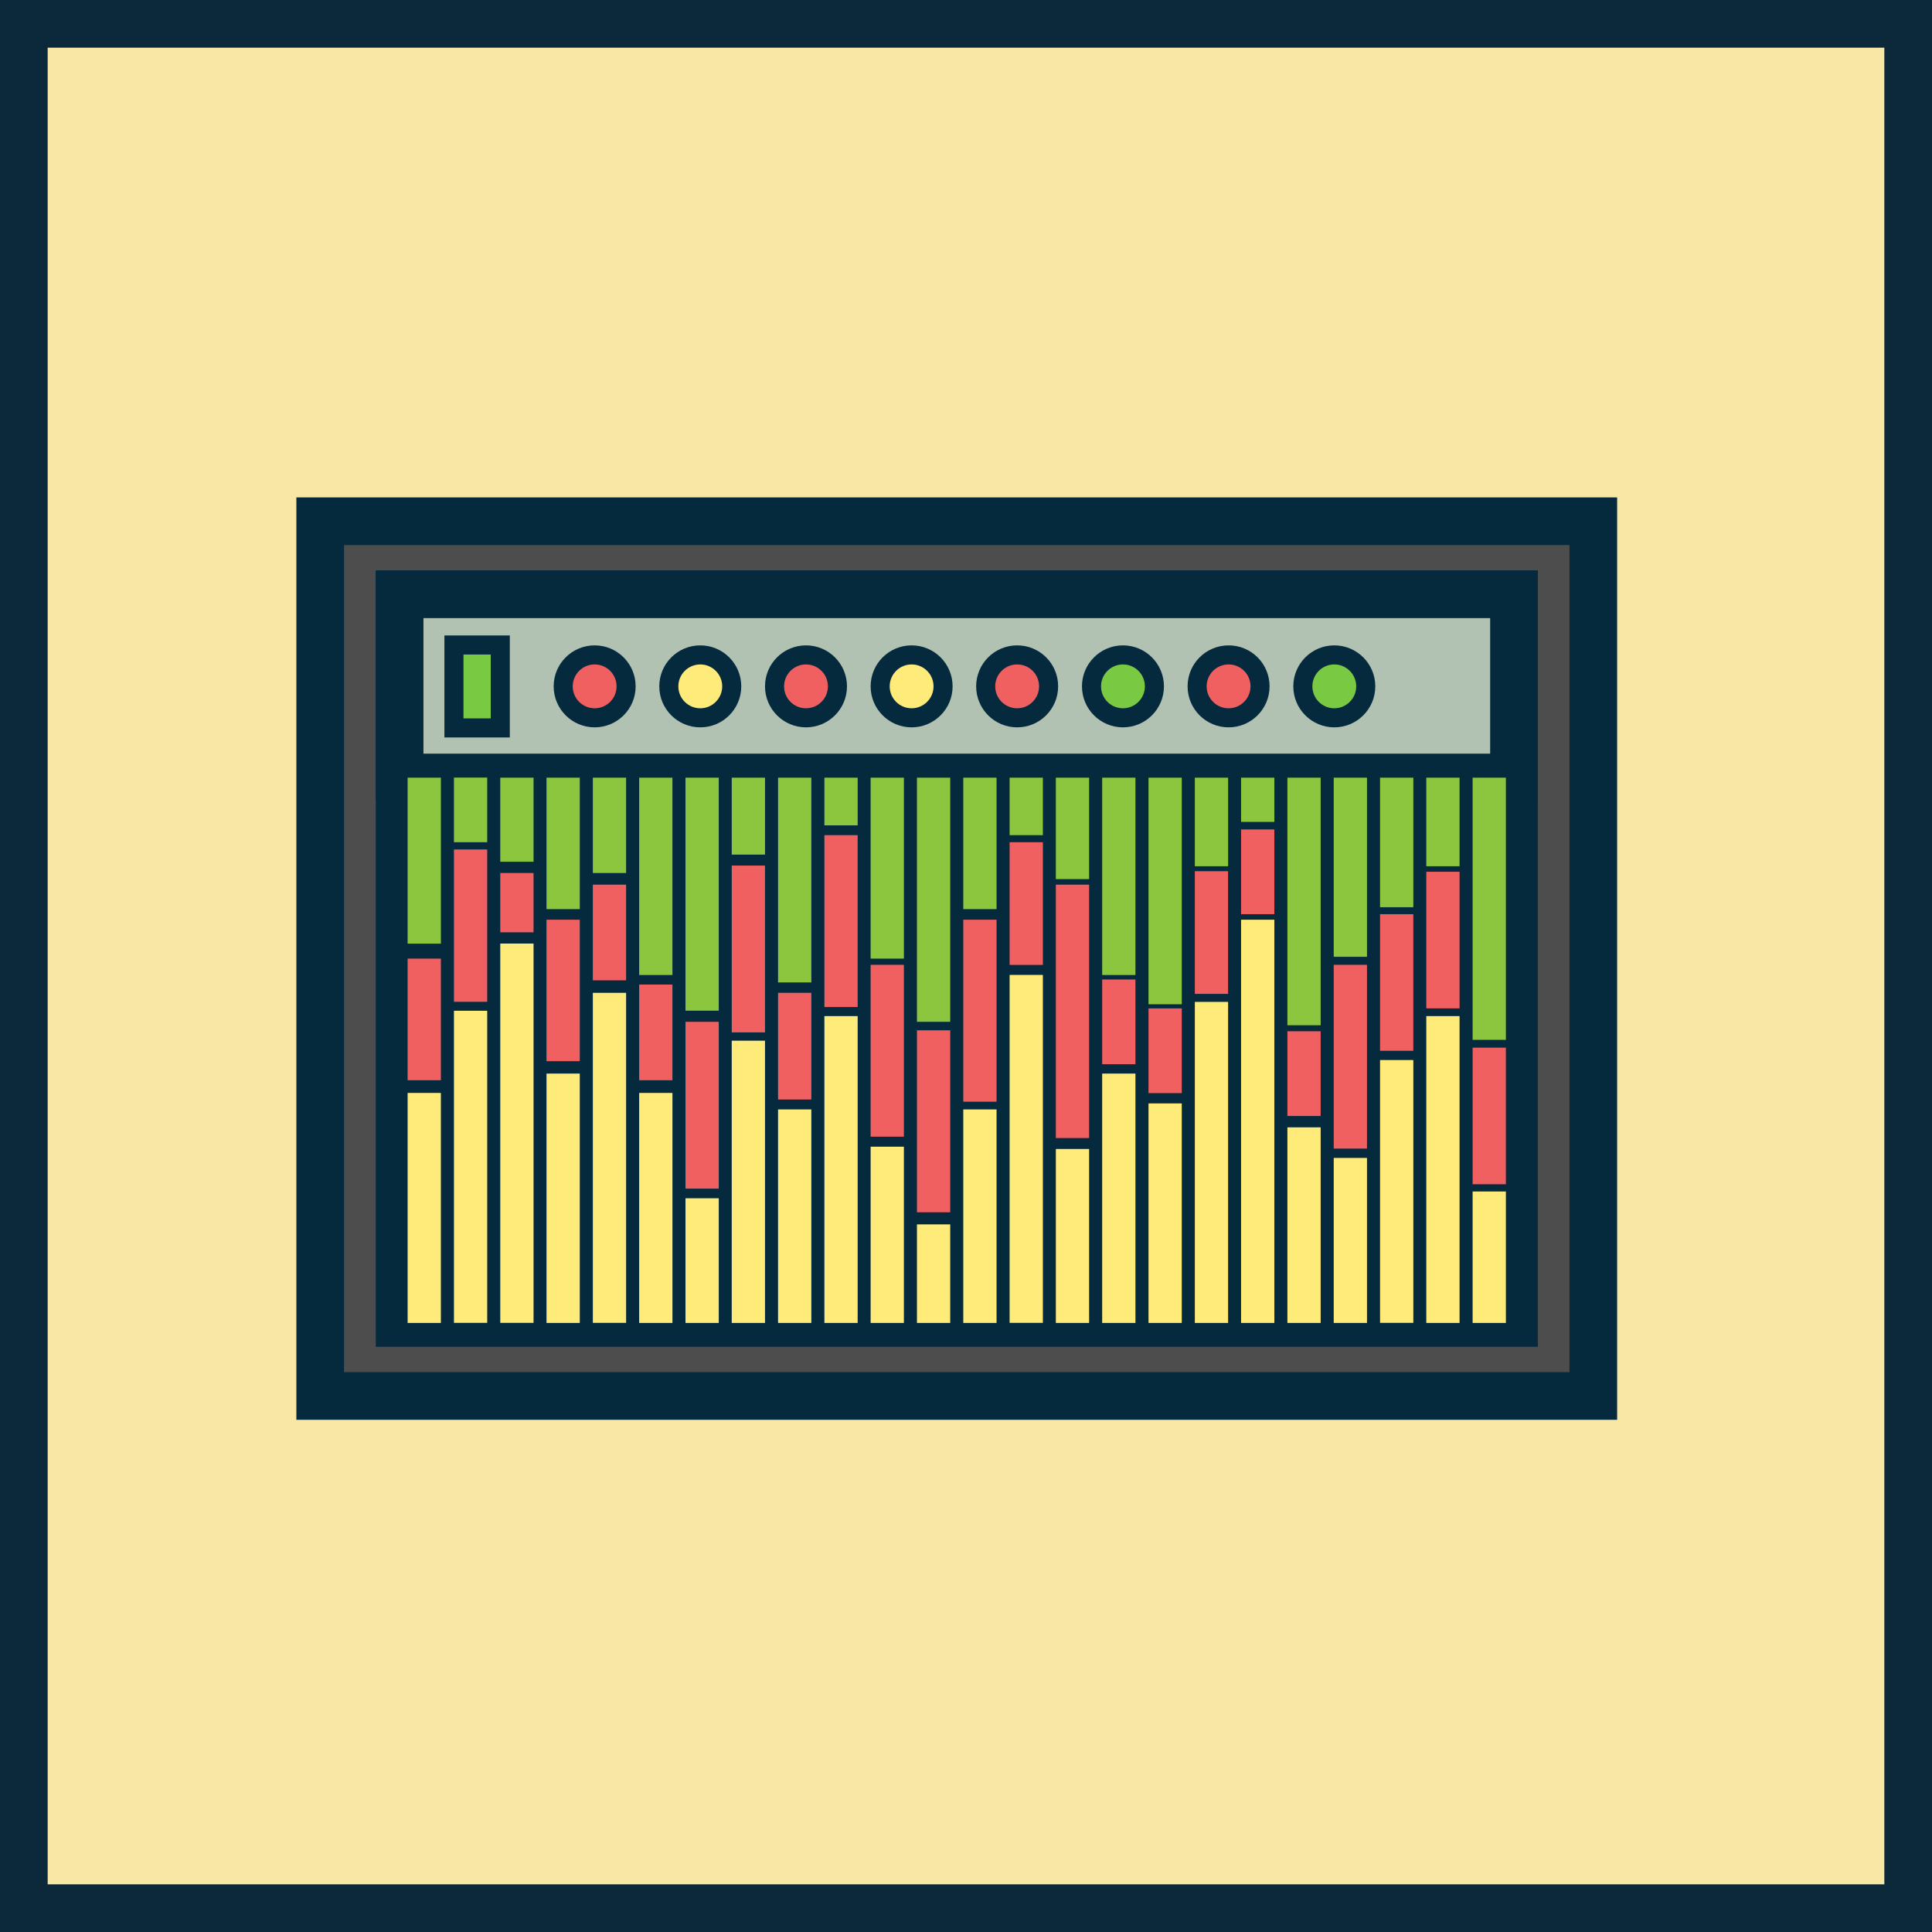
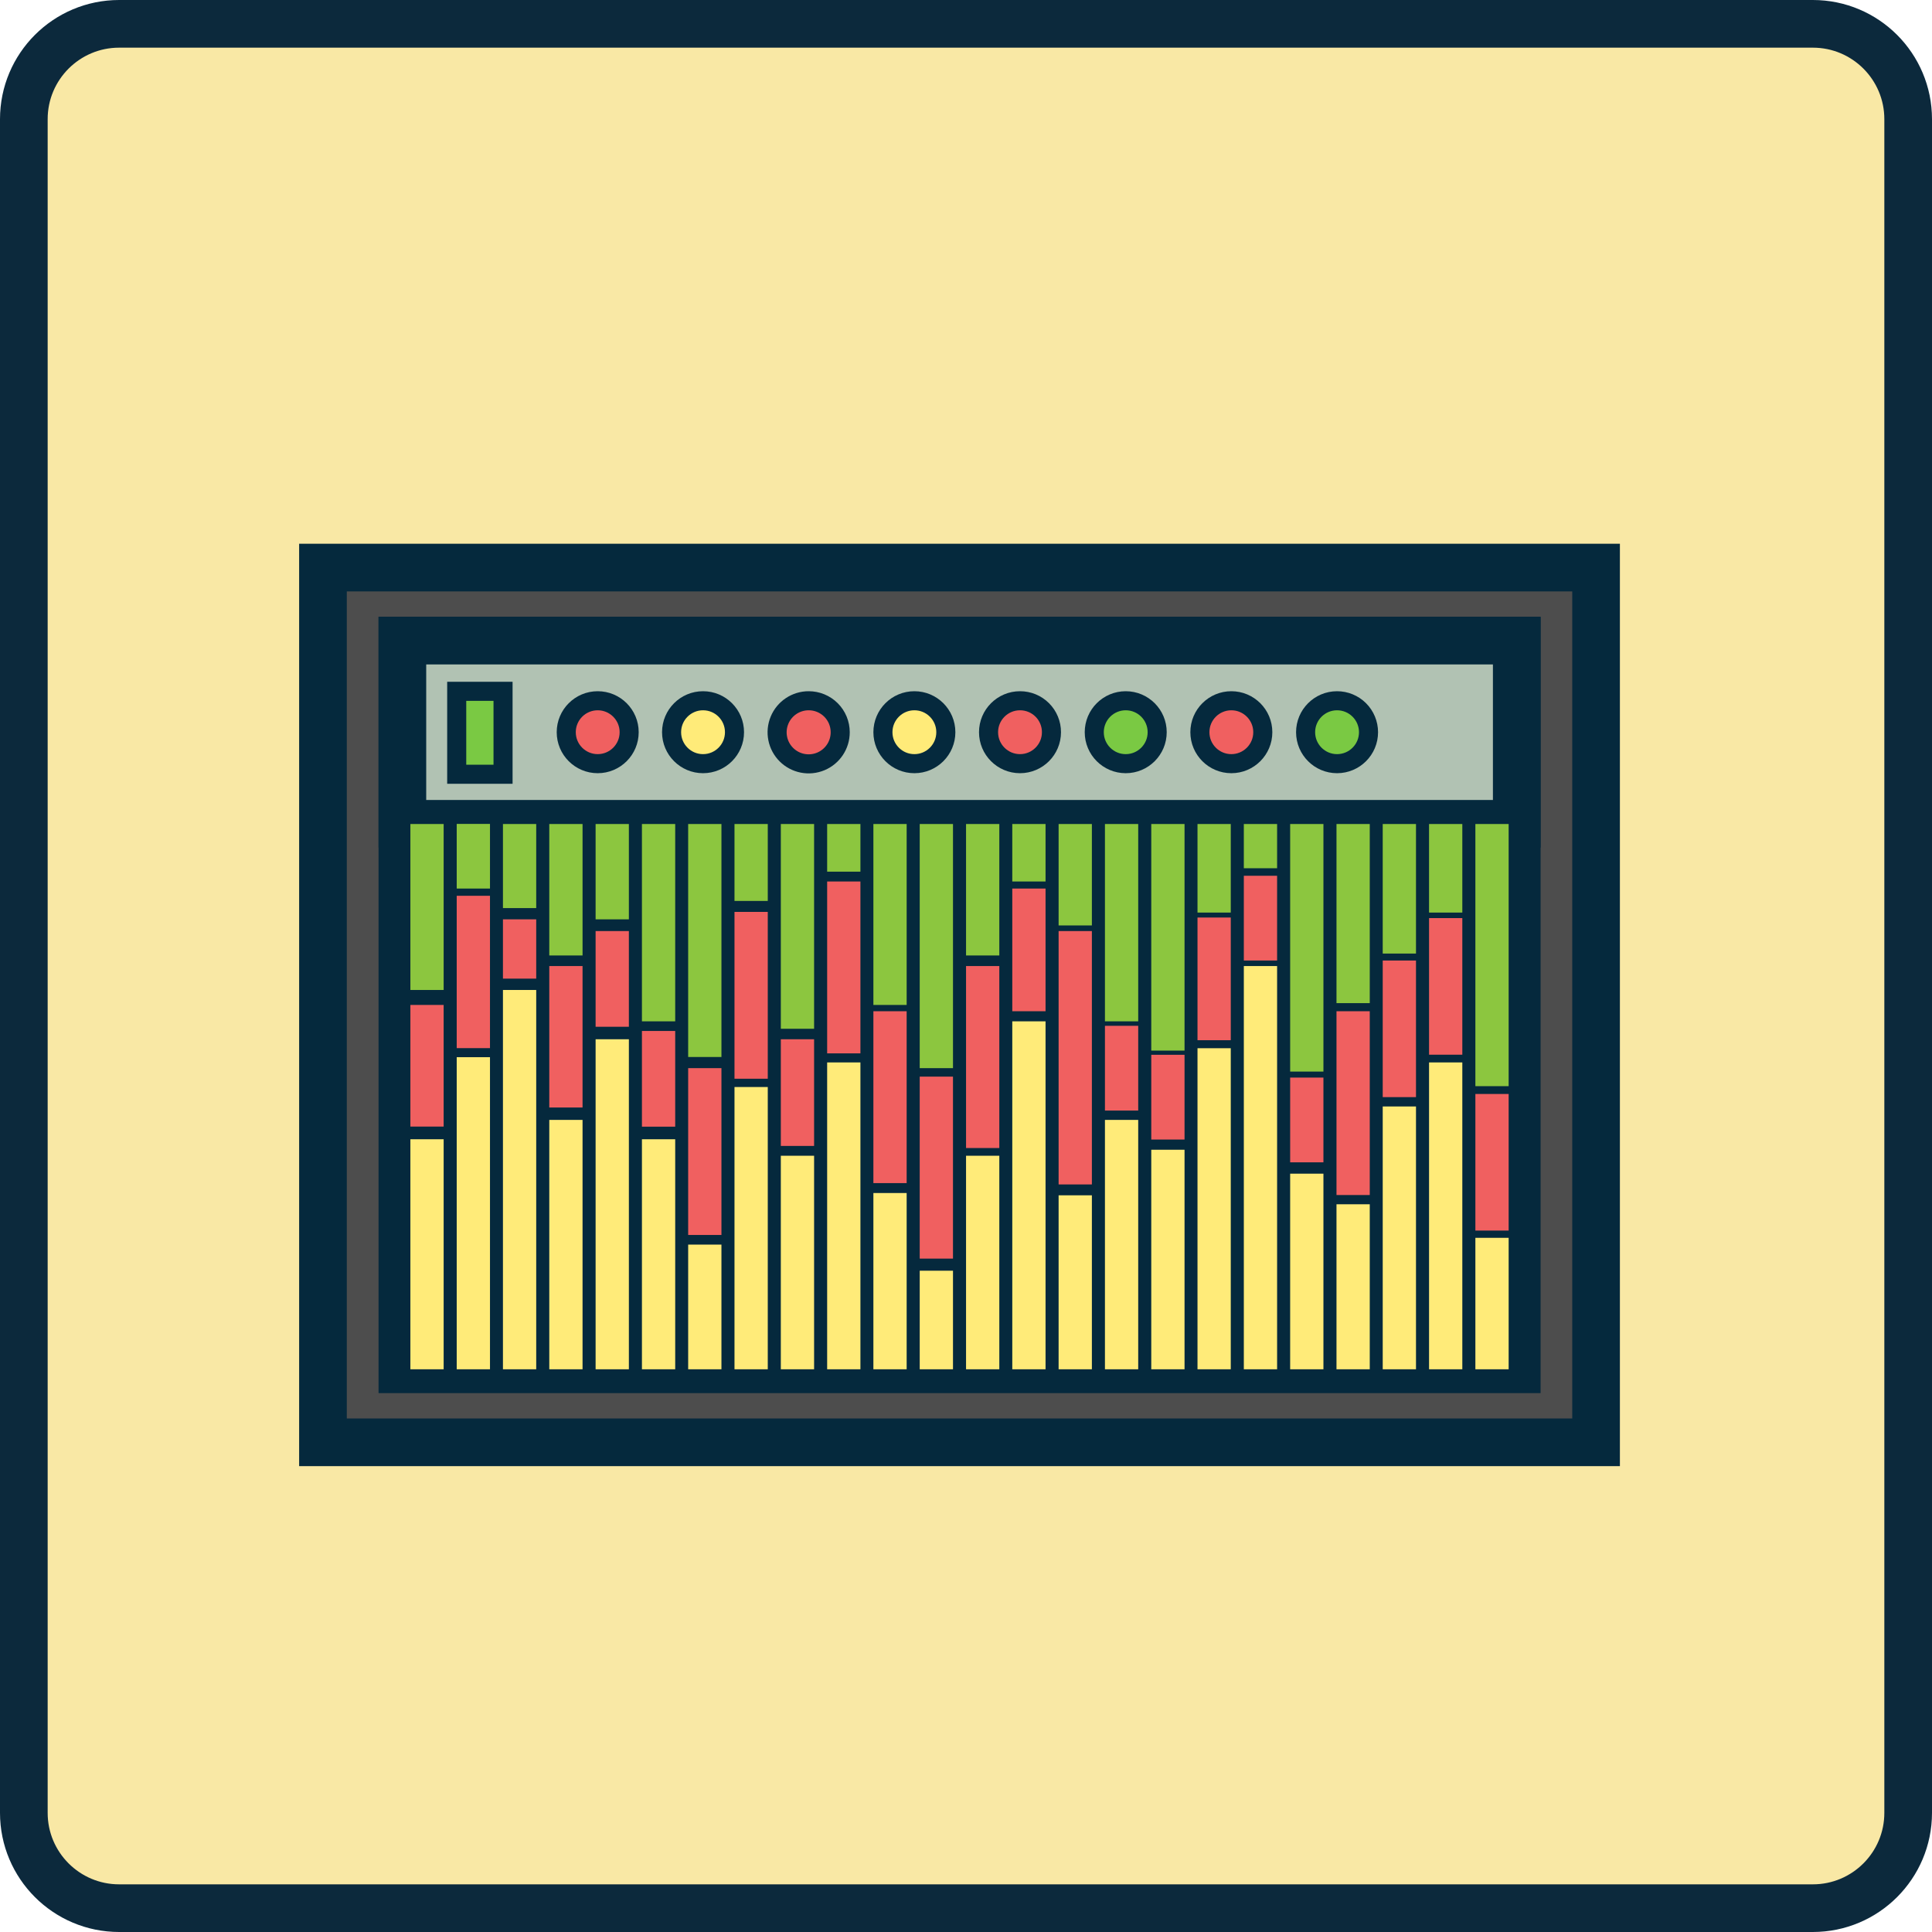
<svg xmlns="http://www.w3.org/2000/svg" viewBox="0 0 202.67 202.67">
  <defs>
    <style>.cls-1{fill:#f9e8a5;stroke:#0c293c;stroke-miterlimit:10;}.cls-1,.cls-2,.cls-3,.cls-4{stroke-width:5px;}.cls-2{fill:#4d4d4d;}.cls-10,.cls-2,.cls-3,.cls-4,.cls-8,.cls-9{stroke:#05293d;}.cls-3{fill:#05293d;}.cls-4{fill:#b1c2b3;}.cls-5,.cls-9{fill:#ffeb79;}.cls-6,.cls-8{fill:#f06060;}.cls-7{fill:#8cc63f;}.cls-10,.cls-8,.cls-9{stroke-width:2px;}.cls-10{fill:#7ac943;}</style>
  </defs>
  <g id="Capa_2" data-name="Capa 2">
    <g id="OBJECTS">
-       <rect class="cls-1" x="2.5" y="2.5" width="197.67" height="197.67" />
-       <rect class="cls-2" x="33.59" y="54.68" width="133.55" height="91.76" />
-       <rect class="cls-3" x="41.92" y="62.34" width="116.9" height="76.44" />
-       <rect class="cls-4" x="41.92" y="62.34" width="116.9" height="19.22" />
-       <rect class="cls-5" x="42.76" y="114.65" width="3.49" height="24.13" />
-       <rect class="cls-6" x="42.76" y="100.56" width="3.49" height="12.76" />
-       <rect class="cls-6" x="47.62" y="89.11" width="3.49" height="15.98" />
-       <rect class="cls-6" x="52.48" y="91.58" width="3.49" height="6.22" />
-       <rect class="cls-6" x="57.33" y="96.48" width="3.49" height="14.84" />
-       <rect class="cls-6" x="62.19" y="92.8" width="3.49" height="10.04" />
-       <rect class="cls-6" x="67.05" y="103.28" width="3.49" height="10.04" />
-       <rect class="cls-6" x="71.91" y="107.19" width="3.49" height="17.5" />
-       <rect class="cls-6" x="76.76" y="90.8" width="3.49" height="17.5" />
-       <rect class="cls-6" x="81.62" y="104.15" width="3.49" height="11.19" />
-       <rect class="cls-6" x="86.48" y="87.61" width="3.49" height="18.03" />
-       <rect class="cls-6" x="91.33" y="101.21" width="3.49" height="18.03" />
-       <rect class="cls-6" x="105.91" y="88.35" width="3.49" height="12.87" />
-       <rect class="cls-6" x="125.34" y="91.39" width="3.49" height="12.87" />
-       <rect class="cls-6" x="130.19" y="87.01" width="3.49" height="8.89" />
-       <rect class="cls-6" x="135.05" y="108.18" width="3.49" height="8.89" />
-       <rect class="cls-6" x="120.48" y="105.78" width="3.49" height="8.89" />
-       <rect class="cls-6" x="115.62" y="102.75" width="3.49" height="8.89" />
-       <rect class="cls-6" x="144.77" y="95.9" width="3.49" height="14.33" />
-       <rect class="cls-6" x="149.62" y="91.45" width="3.49" height="14.33" />
-       <rect class="cls-6" x="154.48" y="109.9" width="3.49" height="14.33" />
-       <rect class="cls-6" x="139.91" y="101.21" width="3.49" height="19.28" />
-       <rect class="cls-6" x="110.76" y="92.8" width="3.49" height="26.58" />
-       <rect class="cls-6" x="101.05" y="96.48" width="3.49" height="19.09" />
-       <rect class="cls-6" x="96.19" y="108.08" width="3.49" height="19.09" />
-       <rect class="cls-7" x="42.76" y="81.58" width="3.49" height="17.41" />
-       <rect class="cls-7" x="47.62" y="81.57" width="3.49" height="6.78" />
-       <rect class="cls-7" x="52.48" y="81.58" width="3.49" height="8.82" />
-       <rect class="cls-7" x="57.33" y="81.58" width="3.49" height="13.79" />
-       <rect class="cls-7" x="62.19" y="81.58" width="3.49" height="10" />
-       <rect class="cls-7" x="67.05" y="81.58" width="3.49" height="20.7" />
-       <rect class="cls-7" x="71.91" y="81.58" width="3.49" height="24.44" />
-       <rect class="cls-7" x="76.76" y="81.58" width="3.49" height="8.07" />
-       <rect class="cls-7" x="81.62" y="81.58" width="3.49" height="21.48" />
-       <rect class="cls-7" x="86.48" y="81.58" width="3.49" height="5" />
-       <rect class="cls-7" x="91.33" y="81.58" width="3.49" height="18.98" />
-       <rect class="cls-7" x="96.19" y="81.58" width="3.49" height="25.61" />
-       <rect class="cls-7" x="101.05" y="81.58" width="3.49" height="13.79" />
-       <rect class="cls-7" x="105.91" y="81.58" width="3.49" height="6.03" />
-       <rect class="cls-7" x="110.76" y="81.58" width="3.49" height="10.64" />
-       <rect class="cls-7" x="115.62" y="81.58" width="3.49" height="20.7" />
-       <rect class="cls-7" x="120.48" y="81.58" width="3.49" height="23.77" />
-       <rect class="cls-7" x="125.34" y="81.58" width="3.49" height="9.29" />
-       <rect class="cls-7" x="130.19" y="81.58" width="3.49" height="4.64" />
-       <rect class="cls-7" x="135.05" y="81.58" width="3.49" height="25.97" />
-       <rect class="cls-7" x="139.91" y="81.58" width="3.49" height="18.79" />
-       <rect class="cls-7" x="144.77" y="81.58" width="3.49" height="13.59" />
-       <rect class="cls-7" x="149.62" y="81.58" width="3.49" height="9.29" />
-       <rect class="cls-7" x="154.48" y="81.58" width="3.49" height="27.5" />
-       <rect class="cls-5" x="47.62" y="106.03" width="3.49" height="32.74" />
-       <rect class="cls-5" x="52.48" y="98.98" width="3.49" height="39.79" />
-       <rect class="cls-5" x="57.33" y="112.62" width="3.49" height="26.16" />
-       <rect class="cls-5" x="62.19" y="104.15" width="3.49" height="34.62" />
-       <rect class="cls-5" x="67.05" y="114.65" width="3.49" height="24.13" />
-       <rect class="cls-5" x="71.91" y="125.7" width="3.49" height="13.08" />
-       <rect class="cls-5" x="76.76" y="109.17" width="3.49" height="29.61" />
-       <rect class="cls-5" x="81.62" y="116.38" width="3.49" height="22.4" />
-       <rect class="cls-5" x="86.48" y="106.59" width="3.49" height="32.19" />
-       <rect class="cls-5" x="91.33" y="120.29" width="3.49" height="18.49" />
-       <rect class="cls-5" x="96.19" y="128.44" width="3.49" height="10.34" />
-       <rect class="cls-5" x="101.05" y="116.38" width="3.49" height="22.4" />
-       <rect class="cls-5" x="105.91" y="102.27" width="3.49" height="36.5" />
-       <rect class="cls-5" x="110.76" y="120.53" width="3.49" height="18.25" />
-       <rect class="cls-5" x="115.62" y="112.62" width="3.49" height="26.16" />
-       <rect class="cls-5" x="120.48" y="115.75" width="3.49" height="23.03" />
-       <rect class="cls-5" x="125.34" y="105.1" width="3.49" height="33.68" />
-       <rect class="cls-5" x="130.19" y="96.48" width="3.49" height="42.3" />
-       <rect class="cls-5" x="135.05" y="118.26" width="3.49" height="20.52" />
-       <rect class="cls-5" x="139.91" y="121.47" width="3.49" height="17.31" />
-       <rect class="cls-5" x="144.77" y="111.2" width="3.49" height="27.57" />
-       <rect class="cls-5" x="149.62" y="106.59" width="3.49" height="32.19" />
-       <rect class="cls-5" x="154.48" y="124.99" width="3.49" height="13.79" />
-       <path class="cls-8" d="M65.68,72a3.3,3.3,0,1,1-3.3-3.3A3.3,3.3,0,0,1,65.68,72Z" />
-       <path class="cls-9" d="M76.76,72a3.3,3.3,0,1,1-3.3-3.3A3.3,3.3,0,0,1,76.76,72Z" />
-       <path class="cls-8" d="M87.85,72a3.3,3.3,0,1,1-3.3-3.3A3.3,3.3,0,0,1,87.85,72Z" />
-       <path class="cls-9" d="M98.93,72a3.3,3.3,0,1,1-3.3-3.3A3.3,3.3,0,0,1,98.93,72Z" />
-       <path class="cls-8" d="M110,72a3.3,3.3,0,1,1-3.3-3.3A3.29,3.29,0,0,1,110,72Z" />
-       <path class="cls-10" d="M121.1,72a3.3,3.3,0,1,1-3.3-3.3A3.3,3.3,0,0,1,121.1,72Z" />
-       <path class="cls-8" d="M132.18,72a3.3,3.3,0,1,1-3.3-3.3A3.29,3.29,0,0,1,132.18,72Z" />
-       <path class="cls-10" d="M143.27,72a3.3,3.3,0,1,1-3.3-3.3A3.3,3.3,0,0,1,143.27,72Z" />
-       <rect class="cls-10" x="47.62" y="67.66" width="4.86" height="8.7" />
+       <rect class="cls-1" x="2.5" y="2.5" width="197.67" height="197.67" rx="10" />
+       <rect class="cls-2" x="33.88" y="59.54" width="133.55" height="91.76" />
+       <rect class="cls-3" x="42.21" y="67.2" width="116.9" height="76.44" />
+       <rect class="cls-4" x="42.21" y="67.2" width="116.9" height="19.22" />
+       <rect class="cls-5" x="43.05" y="119.51" width="3.49" height="24.13" />
+       <rect class="cls-6" x="43.05" y="105.42" width="3.49" height="12.76" />
+       <rect class="cls-6" x="47.91" y="93.97" width="3.49" height="15.98" />
+       <rect class="cls-6" x="52.76" y="96.44" width="3.49" height="6.22" />
+       <rect class="cls-6" x="57.62" y="101.34" width="3.49" height="14.84" />
+       <rect class="cls-6" x="62.48" y="97.67" width="3.49" height="10.04" />
+       <rect class="cls-6" x="67.34" y="108.15" width="3.49" height="10.04" />
+       <rect class="cls-6" x="72.19" y="112.05" width="3.49" height="17.5" />
+       <rect class="cls-6" x="77.05" y="95.66" width="3.49" height="17.5" />
+       <rect class="cls-6" x="81.91" y="109.02" width="3.49" height="11.19" />
+       <rect class="cls-6" x="86.77" y="92.47" width="3.49" height="18.03" />
+       <rect class="cls-6" x="91.62" y="106.08" width="3.49" height="18.03" />
+       <rect class="cls-6" x="106.19" y="93.21" width="3.49" height="12.87" />
+       <rect class="cls-6" x="125.62" y="96.25" width="3.49" height="12.87" />
+       <rect class="cls-6" x="130.48" y="91.87" width="3.49" height="8.89" />
+       <rect class="cls-6" x="135.34" y="113.04" width="3.49" height="8.89" />
+       <rect class="cls-6" x="120.77" y="110.65" width="3.49" height="8.89" />
+       <rect class="cls-6" x="115.91" y="107.61" width="3.49" height="8.89" />
+       <rect class="cls-6" x="145.05" y="100.76" width="3.49" height="14.33" />
+       <rect class="cls-6" x="149.91" y="96.31" width="3.49" height="14.33" />
+       <rect class="cls-6" x="154.77" y="114.76" width="3.49" height="14.33" />
+       <rect class="cls-6" x="140.2" y="106.08" width="3.49" height="19.28" />
+       <rect class="cls-6" x="111.05" y="97.67" width="3.49" height="26.58" />
+       <rect class="cls-6" x="101.34" y="101.34" width="3.49" height="19.09" />
+       <rect class="cls-6" x="96.48" y="112.94" width="3.49" height="19.09" />
+       <rect class="cls-7" x="43.05" y="86.44" width="3.49" height="17.41" />
+       <rect class="cls-7" x="47.91" y="86.43" width="3.49" height="6.78" />
+       <rect class="cls-7" x="52.76" y="86.44" width="3.49" height="8.82" />
+       <rect class="cls-7" x="57.62" y="86.44" width="3.49" height="13.79" />
+       <rect class="cls-7" x="62.48" y="86.44" width="3.49" height="10" />
+       <rect class="cls-7" x="67.34" y="86.44" width="3.49" height="20.7" />
+       <rect class="cls-7" x="72.19" y="86.44" width="3.49" height="24.44" />
+       <rect class="cls-7" x="77.05" y="86.44" width="3.49" height="8.07" />
+       <rect class="cls-7" x="81.91" y="86.44" width="3.49" height="21.48" />
+       <rect class="cls-7" x="86.77" y="86.44" width="3.49" height="5" />
+       <rect class="cls-7" x="91.62" y="86.44" width="3.49" height="18.98" />
+       <rect class="cls-7" x="96.48" y="86.44" width="3.49" height="25.61" />
+       <rect class="cls-7" x="101.34" y="86.44" width="3.49" height="13.79" />
+       <rect class="cls-7" x="106.19" y="86.44" width="3.49" height="6.03" />
+       <rect class="cls-7" x="111.05" y="86.44" width="3.49" height="10.64" />
+       <rect class="cls-7" x="115.91" y="86.44" width="3.49" height="20.7" />
+       <rect class="cls-7" x="120.77" y="86.44" width="3.49" height="23.77" />
+       <rect class="cls-7" x="125.62" y="86.44" width="3.49" height="9.29" />
+       <rect class="cls-7" x="130.48" y="86.44" width="3.49" height="4.64" />
+       <rect class="cls-7" x="135.34" y="86.44" width="3.49" height="25.97" />
+       <rect class="cls-7" x="140.2" y="86.44" width="3.49" height="18.79" />
+       <rect class="cls-7" x="145.05" y="86.44" width="3.49" height="13.59" />
+       <rect class="cls-7" x="149.91" y="86.44" width="3.49" height="9.29" />
+       <rect class="cls-7" x="154.77" y="86.44" width="3.49" height="27.5" />
+       <rect class="cls-5" x="47.91" y="110.9" width="3.49" height="32.74" />
+       <rect class="cls-5" x="52.76" y="103.85" width="3.49" height="39.79" />
+       <rect class="cls-5" x="57.62" y="117.48" width="3.49" height="26.16" />
+       <rect class="cls-5" x="62.48" y="109.02" width="3.49" height="34.62" />
+       <rect class="cls-5" x="67.34" y="119.51" width="3.49" height="24.13" />
+       <rect class="cls-5" x="72.19" y="130.56" width="3.49" height="13.08" />
+       <rect class="cls-5" x="77.05" y="114.03" width="3.49" height="29.61" />
+       <rect class="cls-5" x="81.91" y="121.24" width="3.49" height="22.4" />
+       <rect class="cls-5" x="86.77" y="111.45" width="3.49" height="32.19" />
+       <rect class="cls-5" x="91.62" y="125.15" width="3.49" height="18.49" />
+       <rect class="cls-5" x="96.48" y="133.3" width="3.49" height="10.34" />
+       <rect class="cls-5" x="101.34" y="121.24" width="3.49" height="22.4" />
+       <rect class="cls-5" x="106.19" y="107.14" width="3.49" height="36.5" />
+       <rect class="cls-5" x="111.05" y="125.39" width="3.49" height="18.25" />
+       <rect class="cls-5" x="115.91" y="117.48" width="3.49" height="26.16" />
+       <rect class="cls-5" x="120.77" y="120.61" width="3.49" height="23.03" />
+       <rect class="cls-5" x="125.62" y="109.96" width="3.49" height="33.68" />
+       <rect class="cls-5" x="130.48" y="101.34" width="3.49" height="42.3" />
+       <rect class="cls-5" x="135.34" y="123.12" width="3.49" height="20.52" />
+       <rect class="cls-5" x="140.2" y="126.33" width="3.49" height="17.31" />
+       <rect class="cls-5" x="145.05" y="116.07" width="3.49" height="27.57" />
+       <rect class="cls-5" x="149.91" y="111.45" width="3.49" height="32.19" />
+       <rect class="cls-5" x="154.77" y="129.85" width="3.49" height="13.79" />
+       <path class="cls-8" d="M66,76.81a3.3,3.3,0,1,1-3.3-3.3A3.3,3.3,0,0,1,66,76.81Z" />
+       <path class="cls-9" d="M77.05,76.81a3.3,3.3,0,1,1-3.3-3.3A3.3,3.3,0,0,1,77.05,76.81Z" />
+       <path class="cls-8" d="M88.14,76.81a3.31,3.31,0,1,1-3.31-3.3A3.3,3.3,0,0,1,88.14,76.81Z" />
+       <path class="cls-9" d="M99.22,76.81a3.3,3.3,0,1,1-3.3-3.3A3.3,3.3,0,0,1,99.22,76.81Z" />
+       <path class="cls-8" d="M110.3,76.81a3.3,3.3,0,1,1-3.3-3.3A3.29,3.29,0,0,1,110.3,76.81Z" />
+       <path class="cls-10" d="M121.39,76.81a3.3,3.3,0,1,1-3.3-3.3A3.3,3.3,0,0,1,121.39,76.81Z" />
+       <path class="cls-8" d="M132.47,76.81a3.3,3.3,0,1,1-3.3-3.3A3.3,3.3,0,0,1,132.47,76.81Z" />
+       <path class="cls-10" d="M143.56,76.81a3.3,3.3,0,1,1-3.31-3.3A3.3,3.3,0,0,1,143.56,76.81Z" />
+       <rect class="cls-10" x="47.91" y="72.52" width="4.86" height="8.7" />
    </g>
  </g>
</svg>
